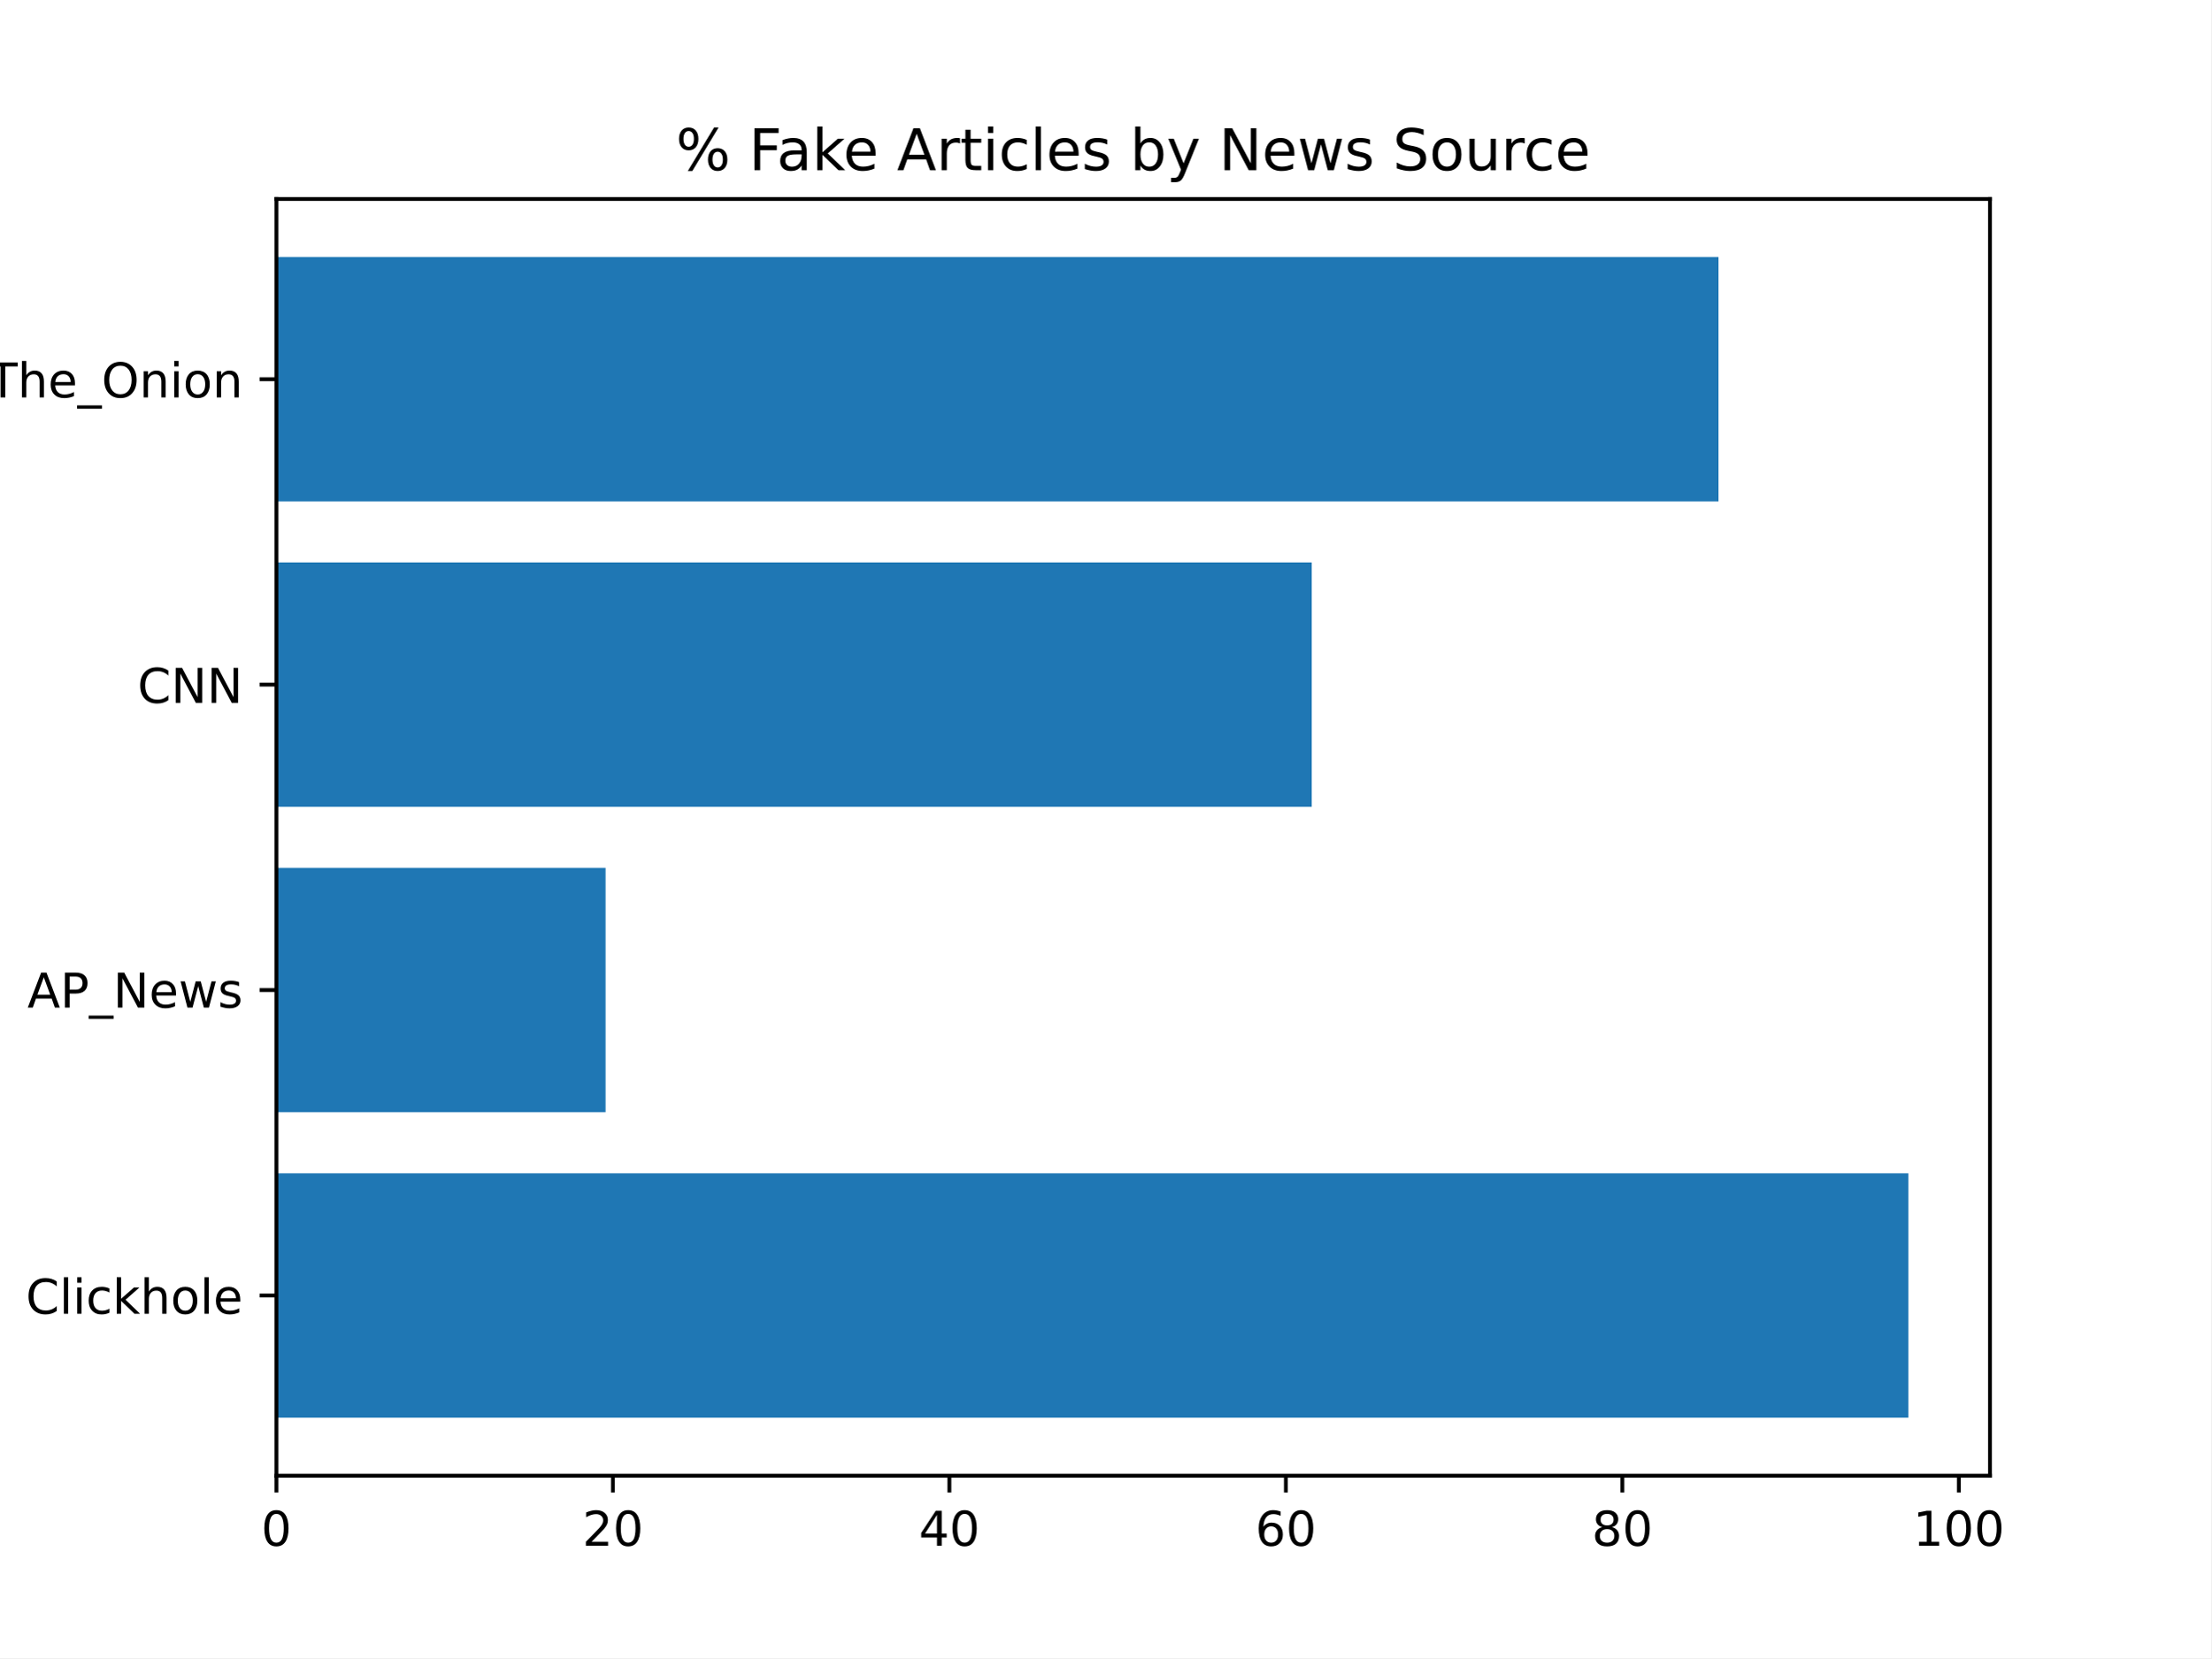
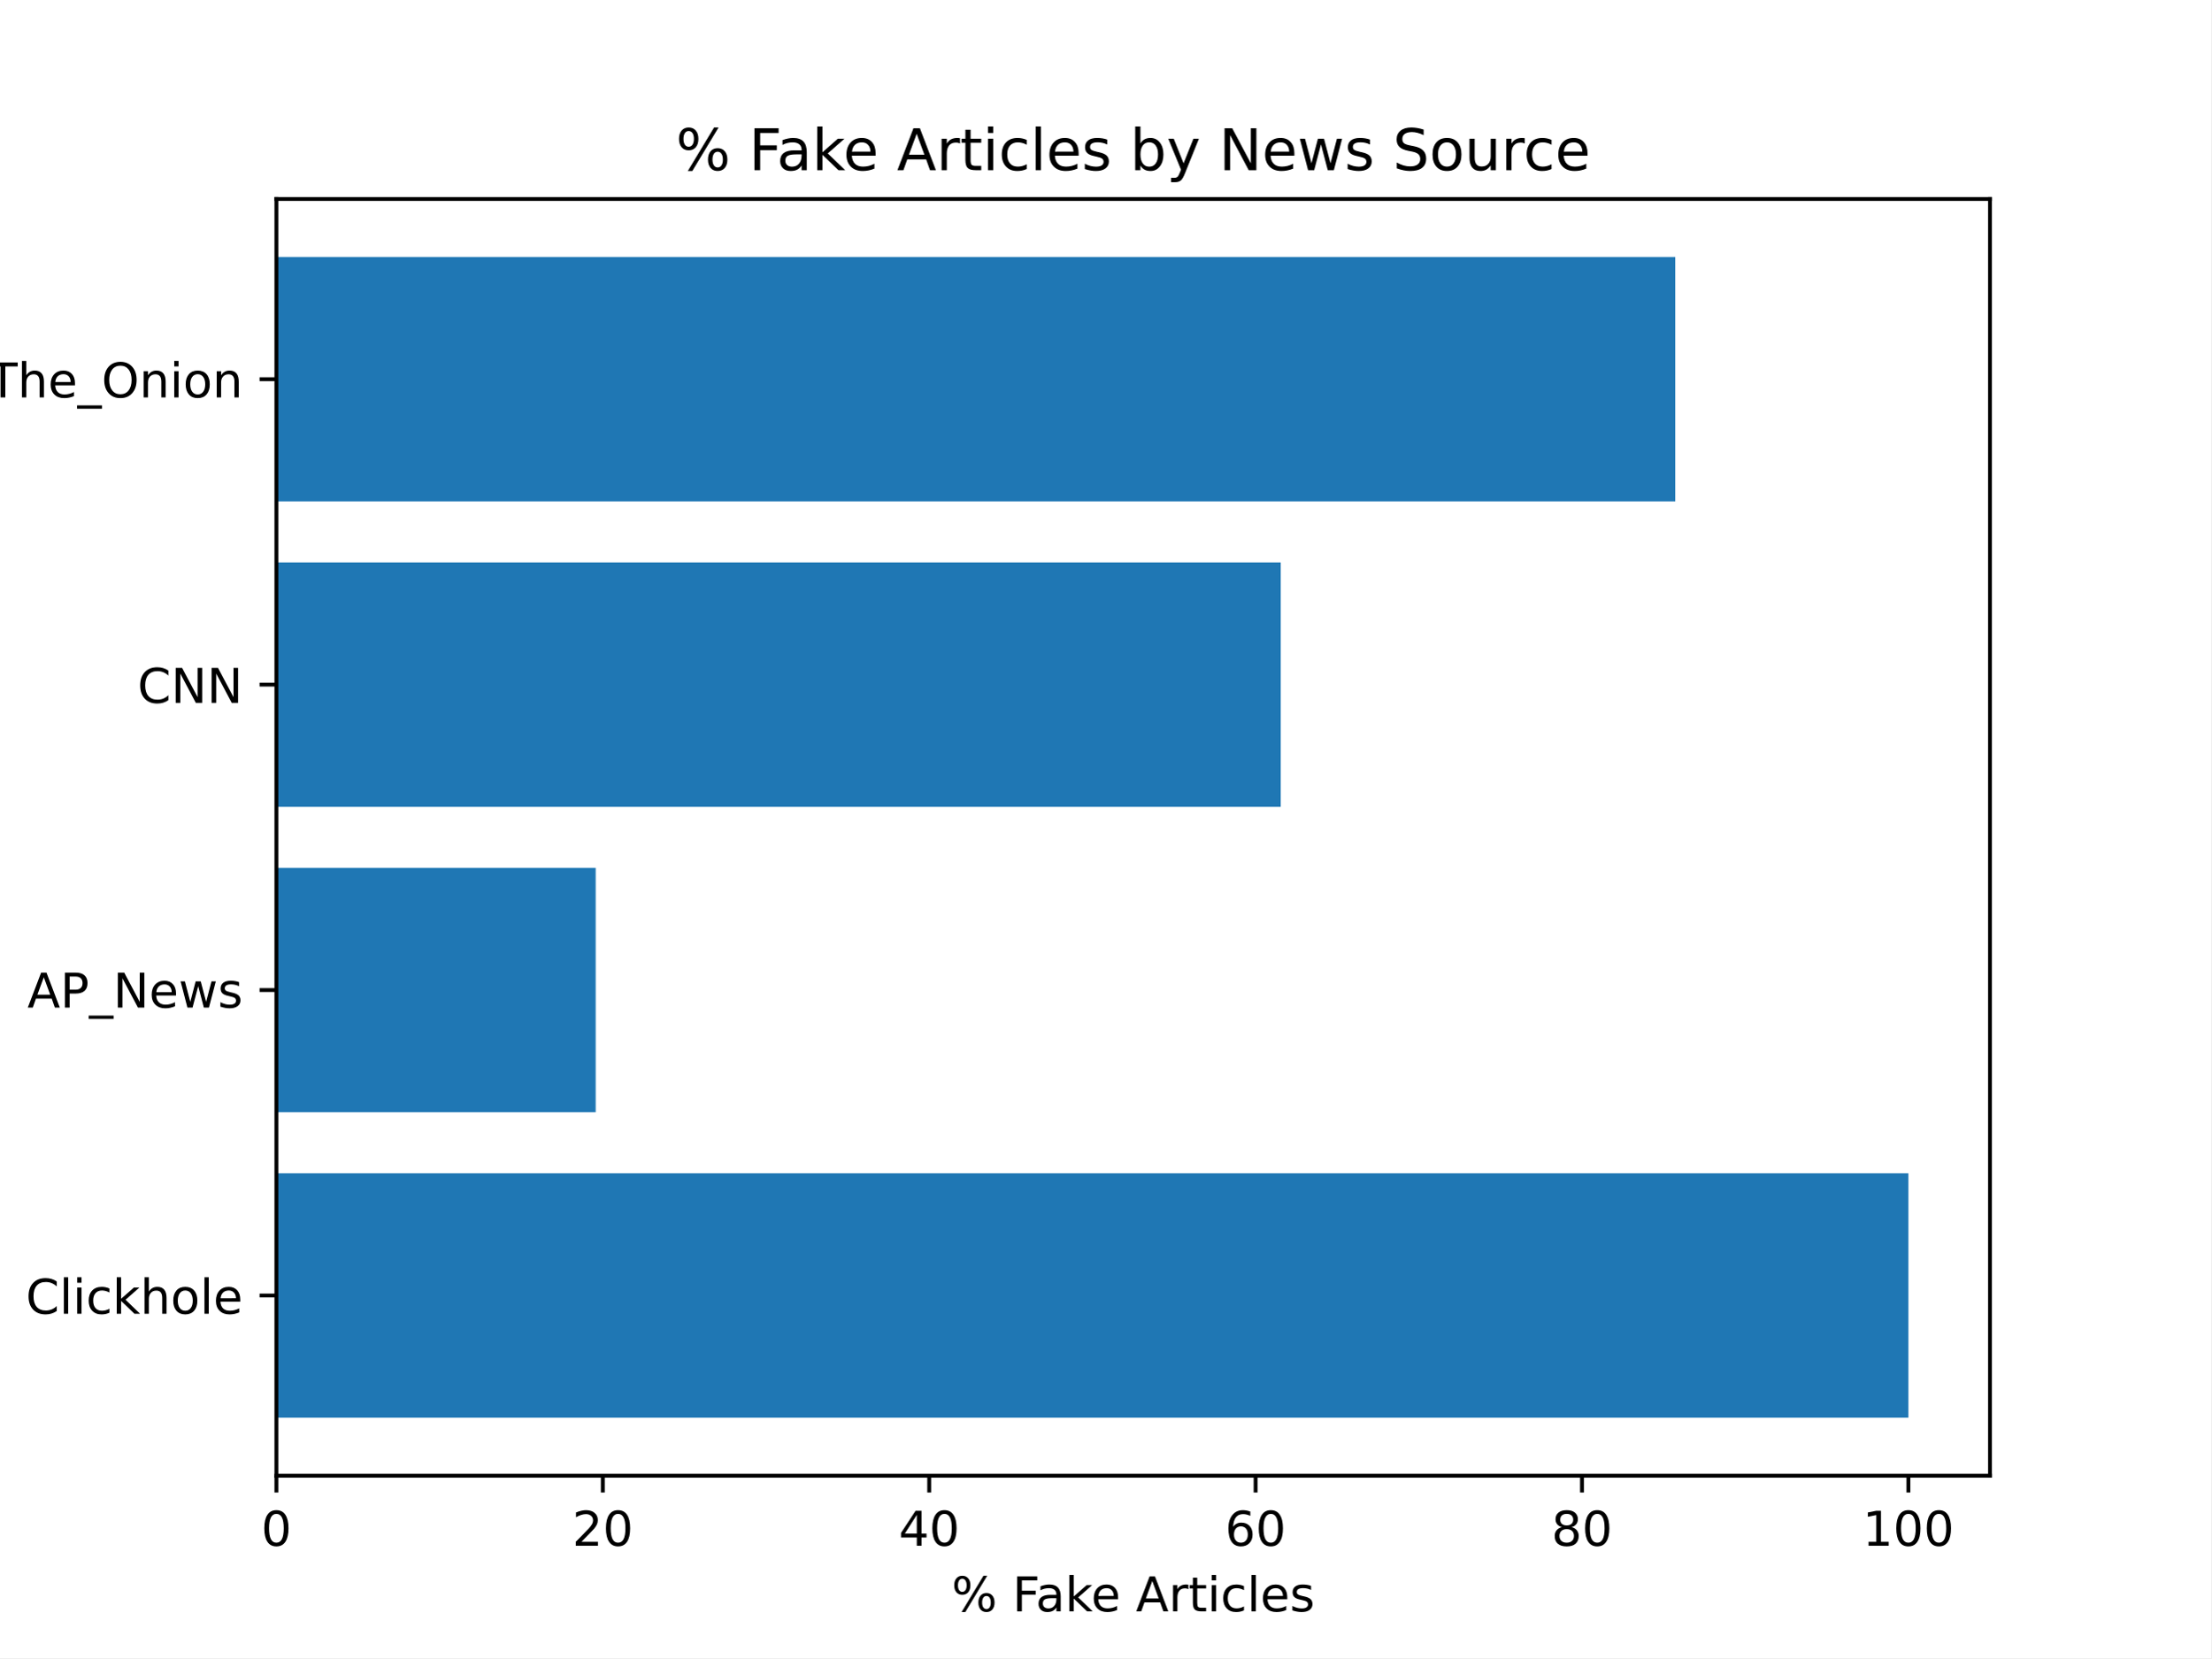
<svg xmlns="http://www.w3.org/2000/svg" xmlns:xlink="http://www.w3.org/1999/xlink" height="345.6pt" version="1.1" viewBox="0 0 460.8 345.6" width="460.8pt">
  <defs>
    <style type="text/css">*{stroke-linecap:butt;stroke-linejoin:round;}</style>
  </defs>
  <g id="figure_1">
    <g id="patch_1">
      <path d="M 0 345.6  L 460.8 345.6  L 460.8 0  L 0 0  z " style="fill:#ffffff;" />
    </g>
    <g id="axes_1">
      <g id="patch_2">
        <path d="M 57.6 307.584  L 414.72 307.584  L 414.72 41.472  L 57.6 41.472  z " style="fill:#ffffff;" />
      </g>
      <g id="patch_3">
-         <path clip-path="url(#p3374b7e95a)" d="M 57.6 295.488  L 397.714 295.488  L 397.714 244.557  L 57.6 244.557  z " style="fill:#1f77b4;" />
+         <path clip-path="url(#pdbe8d9536f)" d="M 57.6 295.488  L 397.714 295.488  L 397.714 244.557  L 57.6 244.557  z " style="fill:#1f77b4;" />
      </g>
      <g id="patch_4">
-         <path clip-path="url(#p3374b7e95a)" d="M 57.6 231.825  L 126.202 231.825  L 126.202 180.894  L 57.6 180.894  z " style="fill:#1f77b4;" />
+         <path clip-path="url(#pdbe8d9536f)" d="M 57.6 231.825  L 124.144 231.825  L 124.144 180.894  L 57.6 180.894  z " style="fill:#1f77b4;" />
      </g>
      <g id="patch_5">
-         <path clip-path="url(#p3374b7e95a)" d="M 57.6 168.162  L 273.374 168.162  L 273.374 117.231  L 57.6 117.231  z " style="fill:#1f77b4;" />
+         <path clip-path="url(#pdbe8d9536f)" d="M 57.6 168.162  L 266.901 168.162  L 266.901 117.231  L 57.6 117.231  z " style="fill:#1f77b4;" />
      </g>
      <g id="patch_6">
-         <path clip-path="url(#p3374b7e95a)" d="M 57.6 104.499  L 358.143 104.499  L 358.143 53.568  L 57.6 53.568  z " style="fill:#1f77b4;" />
+         <path clip-path="url(#pdbe8d9536f)" d="M 57.6 104.499  L 349.127 104.499  L 349.127 53.568  L 57.6 53.568  z " style="fill:#1f77b4;" />
      </g>
      <g id="matplotlib.axis_1">
        <g id="xtick_1">
          <g id="line2d_1">
            <defs>
-               <path d="M 0 0  L 0 3.5  " id="mccbb45d4dd" style="stroke:#000000;stroke-width:0.8;" />
+               <path d="M 0 0  L 0 3.5  " id="mc6293aca3b" style="stroke:#000000;stroke-width:0.8;" />
            </defs>
            <g>
-               <use style="stroke:#000000;stroke-width:0.8;" x="57.6" xlink:href="#mccbb45d4dd" y="307.584" />
+               <use style="stroke:#000000;stroke-width:0.8;" x="57.6" xlink:href="#mc6293aca3b" y="307.584" />
            </g>
          </g>
          <g id="text_1">
            <g transform="translate(54.41875 322.1824)scale(0.1 -0.1)">
              <defs>
                <path d="M 2034 4250  Q 1547 4250 1301 3770  Q 1056 3291 1056 2328  Q 1056 1369 1301 889  Q 1547 409 2034 409  Q 2525 409 2770 889  Q 3016 1369 3016 2328  Q 3016 3291 2770 3770  Q 2525 4250 2034 4250  z M 2034 4750  Q 2819 4750 3233 4129  Q 3647 3509 3647 2328  Q 3647 1150 3233 529  Q 2819 -91 2034 -91  Q 1250 -91 836 529  Q 422 1150 422 2328  Q 422 3509 836 4129  Q 1250 4750 2034 4750  z " id="DejaVuSans-30" transform="scale(0.015625)" />
              </defs>
              <use xlink:href="#DejaVuSans-30" />
            </g>
          </g>
        </g>
        <g id="xtick_2">
          <g id="line2d_2">
            <g>
-               <use style="stroke:#000000;stroke-width:0.8;" x="127.727" xlink:href="#mccbb45d4dd" y="307.584" />
+               <use style="stroke:#000000;stroke-width:0.8;" x="125.623" xlink:href="#mc6293aca3b" y="307.584" />
            </g>
          </g>
          <g id="text_2">
-             <g transform="translate(121.3642 322.1824)scale(0.1 -0.1)">
+             <g transform="translate(119.2604 322.1824)scale(0.1 -0.1)">
              <defs>
                <path d="M 1228 531  L 3431 531  L 3431 0  L 469 0  L 469 531  Q 828 903 1448 1529  Q 2069 2156 2228 2338  Q 2531 2678 2651 2914  Q 2772 3150 2772 3378  Q 2772 3750 2511 3984  Q 2250 4219 1831 4219  Q 1534 4219 1204 4116  Q 875 4013 500 3803  L 500 4441  Q 881 4594 1212 4672  Q 1544 4750 1819 4750  Q 2544 4750 2975 4387  Q 3406 4025 3406 3419  Q 3406 3131 3298 2873  Q 3191 2616 2906 2266  Q 2828 2175 2409 1742  Q 1991 1309 1228 531  z " id="DejaVuSans-32" transform="scale(0.015625)" />
              </defs>
              <use xlink:href="#DejaVuSans-32" />
              <use x="63.623" xlink:href="#DejaVuSans-30" />
            </g>
          </g>
        </g>
        <g id="xtick_3">
          <g id="line2d_3">
            <g>
-               <use style="stroke:#000000;stroke-width:0.8;" x="197.853" xlink:href="#mccbb45d4dd" y="307.584" />
+               <use style="stroke:#000000;stroke-width:0.8;" x="193.646" xlink:href="#mc6293aca3b" y="307.584" />
            </g>
          </g>
          <g id="text_3">
-             <g transform="translate(191.4908 322.1824)scale(0.1 -0.1)">
+             <g transform="translate(187.2832 322.1824)scale(0.1 -0.1)">
              <defs>
                <path d="M 2419 4116  L 825 1625  L 2419 1625  L 2419 4116  z M 2253 4666  L 3047 4666  L 3047 1625  L 3713 1625  L 3713 1100  L 3047 1100  L 3047 0  L 2419 0  L 2419 1100  L 313 1100  L 313 1709  L 2253 4666  z " id="DejaVuSans-34" transform="scale(0.015625)" />
              </defs>
              <use xlink:href="#DejaVuSans-34" />
              <use x="63.623" xlink:href="#DejaVuSans-30" />
            </g>
          </g>
        </g>
        <g id="xtick_4">
          <g id="line2d_4">
            <g>
-               <use style="stroke:#000000;stroke-width:0.8;" x="267.98" xlink:href="#mccbb45d4dd" y="307.584" />
+               <use style="stroke:#000000;stroke-width:0.8;" x="261.669" xlink:href="#mc6293aca3b" y="307.584" />
            </g>
          </g>
          <g id="text_4">
-             <g transform="translate(261.6175 322.1824)scale(0.1 -0.1)">
+             <g transform="translate(255.3061 322.1824)scale(0.1 -0.1)">
              <defs>
                <path d="M 2113 2584  Q 1688 2584 1439 2293  Q 1191 2003 1191 1497  Q 1191 994 1439 701  Q 1688 409 2113 409  Q 2538 409 2786 701  Q 3034 994 3034 1497  Q 3034 2003 2786 2293  Q 2538 2584 2113 2584  z M 3366 4563  L 3366 3988  Q 3128 4100 2886 4159  Q 2644 4219 2406 4219  Q 1781 4219 1451 3797  Q 1122 3375 1075 2522  Q 1259 2794 1537 2939  Q 1816 3084 2150 3084  Q 2853 3084 3261 2657  Q 3669 2231 3669 1497  Q 3669 778 3244 343  Q 2819 -91 2113 -91  Q 1303 -91 875 529  Q 447 1150 447 2328  Q 447 3434 972 4092  Q 1497 4750 2381 4750  Q 2619 4750 2861 4703  Q 3103 4656 3366 4563  z " id="DejaVuSans-36" transform="scale(0.015625)" />
              </defs>
              <use xlink:href="#DejaVuSans-36" />
              <use x="63.623" xlink:href="#DejaVuSans-30" />
            </g>
          </g>
        </g>
        <g id="xtick_5">
          <g id="line2d_5">
            <g>
-               <use style="stroke:#000000;stroke-width:0.8;" x="338.107" xlink:href="#mccbb45d4dd" y="307.584" />
+               <use style="stroke:#000000;stroke-width:0.8;" x="329.691" xlink:href="#mc6293aca3b" y="307.584" />
            </g>
          </g>
          <g id="text_5">
-             <g transform="translate(331.7441 322.1824)scale(0.1 -0.1)">
+             <g transform="translate(323.3289 322.1824)scale(0.1 -0.1)">
              <defs>
                <path d="M 2034 2216  Q 1584 2216 1326 1975  Q 1069 1734 1069 1313  Q 1069 891 1326 650  Q 1584 409 2034 409  Q 2484 409 2743 651  Q 3003 894 3003 1313  Q 3003 1734 2745 1975  Q 2488 2216 2034 2216  z M 1403 2484  Q 997 2584 770 2862  Q 544 3141 544 3541  Q 544 4100 942 4425  Q 1341 4750 2034 4750  Q 2731 4750 3128 4425  Q 3525 4100 3525 3541  Q 3525 3141 3298 2862  Q 3072 2584 2669 2484  Q 3125 2378 3379 2068  Q 3634 1759 3634 1313  Q 3634 634 3220 271  Q 2806 -91 2034 -91  Q 1263 -91 848 271  Q 434 634 434 1313  Q 434 1759 690 2068  Q 947 2378 1403 2484  z M 1172 3481  Q 1172 3119 1398 2916  Q 1625 2713 2034 2713  Q 2441 2713 2670 2916  Q 2900 3119 2900 3481  Q 2900 3844 2670 4047  Q 2441 4250 2034 4250  Q 1625 4250 1398 4047  Q 1172 3844 1172 3481  z " id="DejaVuSans-38" transform="scale(0.015625)" />
              </defs>
              <use xlink:href="#DejaVuSans-38" />
              <use x="63.623" xlink:href="#DejaVuSans-30" />
            </g>
          </g>
        </g>
        <g id="xtick_6">
          <g id="line2d_6">
            <g>
-               <use style="stroke:#000000;stroke-width:0.8;" x="408.233" xlink:href="#mccbb45d4dd" y="307.584" />
+               <use style="stroke:#000000;stroke-width:0.8;" x="397.714" xlink:href="#mc6293aca3b" y="307.584" />
            </g>
          </g>
          <g id="text_6">
-             <g transform="translate(398.6895 322.1824)scale(0.1 -0.1)">
+             <g transform="translate(388.1705 322.1824)scale(0.1 -0.1)">
              <defs>
                <path d="M 794 531  L 1825 531  L 1825 4091  L 703 3866  L 703 4441  L 1819 4666  L 2450 4666  L 2450 531  L 3481 531  L 3481 0  L 794 0  L 794 531  z " id="DejaVuSans-31" transform="scale(0.015625)" />
              </defs>
              <use xlink:href="#DejaVuSans-31" />
              <use x="63.623" xlink:href="#DejaVuSans-30" />
              <use x="127.246" xlink:href="#DejaVuSans-30" />
            </g>
+           </g>
+         </g>
+         <g id="text_7">
+           <g transform="translate(198.3123 335.8606)scale(0.1 -0.1)">
+             <defs>
+               <path d="M 4653 2053  Q 4381 2053 4226 1822  Q 4072 1591 4072 1178  Q 4072 772 4226 539  Q 4381 306 4653 306  Q 4919 306 5073 539  Q 5228 772 5228 1178  Q 5228 1588 5073 1820  Q 4919 2053 4653 2053  z M 4653 2450  Q 5147 2450 5437 2106  Q 5728 1763 5728 1178  Q 5728 594 5436 251  Q 5144 -91 4653 -91  Q 4153 -91 3862 251  Q 3572 594 3572 1178  Q 3572 1766 3864 2108  Q 4156 2450 4653 2450  z M 1428 4353  Q 1159 4353 1004 4120  Q 850 3888 850 3481  Q 850 3069 1003 2837  Q 1156 2606 1428 2606  Q 1700 2606 1854 2837  Q 2009 3069 2009 3481  Q 2009 3884 1853 4118  Q 1697 4353 1428 4353  z M 4250 4750  L 4750 4750  L 1831 -91  L 1331 -91  L 4250 4750  z M 1428 4750  Q 1922 4750 2215 4408  Q 2509 4066 2509 3481  Q 2509 2891 2217 2550  Q 1925 2209 1428 2209  Q 931 2209 642 2551  Q 353 2894 353 3481  Q 353 4063 643 4406  Q 934 4750 1428 4750  z " id="DejaVuSans-25" transform="scale(0.015625)" />
+               <path id="DejaVuSans-20" transform="scale(0.015625)" />
+               <path d="M 628 4666  L 3309 4666  L 3309 4134  L 1259 4134  L 1259 2759  L 3109 2759  L 3109 2228  L 1259 2228  L 1259 0  L 628 0  L 628 4666  z " id="DejaVuSans-46" transform="scale(0.015625)" />
+               <path d="M 2194 1759  Q 1497 1759 1228 1600  Q 959 1441 959 1056  Q 959 750 1161 570  Q 1363 391 1709 391  Q 2188 391 2477 730  Q 2766 1069 2766 1631  L 2766 1759  L 2194 1759  z M 3341 1997  L 3341 0  L 2766 0  L 2766 531  Q 2569 213 2275 61  Q 1981 -91 1556 -91  Q 1019 -91 701 211  Q 384 513 384 1019  Q 384 1609 779 1909  Q 1175 2209 1959 2209  L 2766 2209  L 2766 2266  Q 2766 2663 2505 2880  Q 2244 3097 1772 3097  Q 1472 3097 1187 3025  Q 903 2953 641 2809  L 641 3341  Q 956 3463 1253 3523  Q 1550 3584 1831 3584  Q 2591 3584 2966 3190  Q 3341 2797 3341 1997  z " id="DejaVuSans-61" transform="scale(0.015625)" />
+               <path d="M 581 4863  L 1159 4863  L 1159 1991  L 2875 3500  L 3609 3500  L 1753 1863  L 3688 0  L 2938 0  L 1159 1709  L 1159 0  L 581 0  L 581 4863  z " id="DejaVuSans-6b" transform="scale(0.015625)" />
+               <path d="M 3597 1894  L 3597 1613  L 953 1613  Q 991 1019 1311 708  Q 1631 397 2203 397  Q 2534 397 2845 478  Q 3156 559 3463 722  L 3463 178  Q 3153 47 2828 -22  Q 2503 -91 2169 -91  Q 1331 -91 842 396  Q 353 884 353 1716  Q 353 2575 817 3079  Q 1281 3584 2069 3584  Q 2775 3584 3186 3129  Q 3597 2675 3597 1894  z M 3022 2063  Q 3016 2534 2758 2815  Q 2500 3097 2075 3097  Q 1594 3097 1305 2825  Q 1016 2553 972 2059  L 3022 2063  z " id="DejaVuSans-65" transform="scale(0.015625)" />
+               <path d="M 2188 4044  L 1331 1722  L 3047 1722  L 2188 4044  z M 1831 4666  L 2547 4666  L 4325 0  L 3669 0  L 3244 1197  L 1141 1197  L 716 0  L 50 0  L 1831 4666  z " id="DejaVuSans-41" transform="scale(0.015625)" />
+               <path d="M 2631 2963  Q 2534 3019 2420 3045  Q 2306 3072 2169 3072  Q 1681 3072 1420 2755  Q 1159 2438 1159 1844  L 1159 0  L 581 0  L 581 3500  L 1159 3500  L 1159 2956  Q 1341 3275 1631 3429  Q 1922 3584 2338 3584  Q 2397 3584 2469 3576  Q 2541 3569 2628 3553  L 2631 2963  z " id="DejaVuSans-72" transform="scale(0.015625)" />
+               <path d="M 1172 4494  L 1172 3500  L 2356 3500  L 2356 3053  L 1172 3053  L 1172 1153  Q 1172 725 1289 603  Q 1406 481 1766 481  L 2356 481  L 2356 0  L 1766 0  Q 1100 0 847 248  Q 594 497 594 1153  L 594 3053  L 172 3053  L 172 3500  L 594 3500  L 594 4494  L 1172 4494  z " id="DejaVuSans-74" transform="scale(0.015625)" />
+               <path d="M 603 3500  L 1178 3500  L 1178 0  L 603 0  L 603 3500  z M 603 4863  L 1178 4863  L 1178 4134  L 603 4134  L 603 4863  z " id="DejaVuSans-69" transform="scale(0.015625)" />
+               <path d="M 3122 3366  L 3122 2828  Q 2878 2963 2633 3030  Q 2388 3097 2138 3097  Q 1578 3097 1268 2742  Q 959 2388 959 1747  Q 959 1106 1268 751  Q 1578 397 2138 397  Q 2388 397 2633 464  Q 2878 531 3122 666  L 3122 134  Q 2881 22 2623 -34  Q 2366 -91 2075 -91  Q 1284 -91 818 406  Q 353 903 353 1747  Q 353 2603 823 3093  Q 1294 3584 2113 3584  Q 2378 3584 2631 3529  Q 2884 3475 3122 3366  z " id="DejaVuSans-63" transform="scale(0.015625)" />
+               <path d="M 603 4863  L 1178 4863  L 1178 0  L 603 0  L 603 4863  z " id="DejaVuSans-6c" transform="scale(0.015625)" />
+               <path d="M 2834 3397  L 2834 2853  Q 2591 2978 2328 3040  Q 2066 3103 1784 3103  Q 1356 3103 1142 2972  Q 928 2841 928 2578  Q 928 2378 1081 2264  Q 1234 2150 1697 2047  L 1894 2003  Q 2506 1872 2764 1633  Q 3022 1394 3022 966  Q 3022 478 2636 193  Q 2250 -91 1575 -91  Q 1294 -91 989 -36  Q 684 19 347 128  L 347 722  Q 666 556 975 473  Q 1284 391 1588 391  Q 1994 391 2212 530  Q 2431 669 2431 922  Q 2431 1156 2273 1281  Q 2116 1406 1581 1522  L 1381 1569  Q 847 1681 609 1914  Q 372 2147 372 2553  Q 372 3047 722 3315  Q 1072 3584 1716 3584  Q 2034 3584 2315 3537  Q 2597 3491 2834 3397  z " id="DejaVuSans-73" transform="scale(0.015625)" />
+             </defs>
+             <use xlink:href="#DejaVuSans-25" />
+             <use x="95.02" xlink:href="#DejaVuSans-20" />
+             <use x="126.807" xlink:href="#DejaVuSans-46" />
+             <use x="175.201" xlink:href="#DejaVuSans-61" />
+             <use x="236.48" xlink:href="#DejaVuSans-6b" />
+             <use x="290.766" xlink:href="#DejaVuSans-65" />
+             <use x="352.289" xlink:href="#DejaVuSans-20" />
+             <use x="384.076" xlink:href="#DejaVuSans-41" />
+             <use x="452.484" xlink:href="#DejaVuSans-72" />
+             <use x="493.598" xlink:href="#DejaVuSans-74" />
+             <use x="532.807" xlink:href="#DejaVuSans-69" />
+             <use x="560.59" xlink:href="#DejaVuSans-63" />
+             <use x="615.57" xlink:href="#DejaVuSans-6c" />
+             <use x="643.354" xlink:href="#DejaVuSans-65" />
+             <use x="704.877" xlink:href="#DejaVuSans-73" />
          </g>
        </g>
      </g>
      <g id="matplotlib.axis_2">
        <g id="ytick_1">
          <g id="line2d_7">
            <defs>
-               <path d="M 0 0  L -3.5 0  " id="mf7d8ad18e2" style="stroke:#000000;stroke-width:0.8;" />
+               <path d="M 0 0  L -3.5 0  " id="mcb1215c5fd" style="stroke:#000000;stroke-width:0.8;" />
            </defs>
            <g>
-               <use style="stroke:#000000;stroke-width:0.8;" x="57.6" xlink:href="#mf7d8ad18e2" y="270.023" />
-             </g>
-           </g>
-           <g id="text_7">
+               <use style="stroke:#000000;stroke-width:0.8;" x="57.6" xlink:href="#mcb1215c5fd" y="270.023" />
+             </g>
+           </g>
+           <g id="text_8">
            <g transform="translate(5.384375 273.822)scale(0.1 -0.1)">
              <defs>
                <path d="M 4122 4306  L 4122 3641  Q 3803 3938 3442 4084  Q 3081 4231 2675 4231  Q 1875 4231 1450 3742  Q 1025 3253 1025 2328  Q 1025 1406 1450 917  Q 1875 428 2675 428  Q 3081 428 3442 575  Q 3803 722 4122 1019  L 4122 359  Q 3791 134 3420 21  Q 3050 -91 2638 -91  Q 1578 -91 968 557  Q 359 1206 359 2328  Q 359 3453 968 4101  Q 1578 4750 2638 4750  Q 3056 4750 3426 4639  Q 3797 4528 4122 4306  z " id="DejaVuSans-43" transform="scale(0.015625)" />
-                 <path d="M 603 4863  L 1178 4863  L 1178 0  L 603 0  L 603 4863  z " id="DejaVuSans-6c" transform="scale(0.015625)" />
-                 <path d="M 603 3500  L 1178 3500  L 1178 0  L 603 0  L 603 3500  z M 603 4863  L 1178 4863  L 1178 4134  L 603 4134  L 603 4863  z " id="DejaVuSans-69" transform="scale(0.015625)" />
-                 <path d="M 3122 3366  L 3122 2828  Q 2878 2963 2633 3030  Q 2388 3097 2138 3097  Q 1578 3097 1268 2742  Q 959 2388 959 1747  Q 959 1106 1268 751  Q 1578 397 2138 397  Q 2388 397 2633 464  Q 2878 531 3122 666  L 3122 134  Q 2881 22 2623 -34  Q 2366 -91 2075 -91  Q 1284 -91 818 406  Q 353 903 353 1747  Q 353 2603 823 3093  Q 1294 3584 2113 3584  Q 2378 3584 2631 3529  Q 2884 3475 3122 3366  z " id="DejaVuSans-63" transform="scale(0.015625)" />
-                 <path d="M 581 4863  L 1159 4863  L 1159 1991  L 2875 3500  L 3609 3500  L 1753 1863  L 3688 0  L 2938 0  L 1159 1709  L 1159 0  L 581 0  L 581 4863  z " id="DejaVuSans-6b" transform="scale(0.015625)" />
                <path d="M 3513 2113  L 3513 0  L 2938 0  L 2938 2094  Q 2938 2591 2744 2837  Q 2550 3084 2163 3084  Q 1697 3084 1428 2787  Q 1159 2491 1159 1978  L 1159 0  L 581 0  L 581 4863  L 1159 4863  L 1159 2956  Q 1366 3272 1645 3428  Q 1925 3584 2291 3584  Q 2894 3584 3203 3211  Q 3513 2838 3513 2113  z " id="DejaVuSans-68" transform="scale(0.015625)" />
                <path d="M 1959 3097  Q 1497 3097 1228 2736  Q 959 2375 959 1747  Q 959 1119 1226 758  Q 1494 397 1959 397  Q 2419 397 2687 759  Q 2956 1122 2956 1747  Q 2956 2369 2687 2733  Q 2419 3097 1959 3097  z M 1959 3584  Q 2709 3584 3137 3096  Q 3566 2609 3566 1747  Q 3566 888 3137 398  Q 2709 -91 1959 -91  Q 1206 -91 779 398  Q 353 888 353 1747  Q 353 2609 779 3096  Q 1206 3584 1959 3584  z " id="DejaVuSans-6f" transform="scale(0.015625)" />
-                 <path d="M 3597 1894  L 3597 1613  L 953 1613  Q 991 1019 1311 708  Q 1631 397 2203 397  Q 2534 397 2845 478  Q 3156 559 3463 722  L 3463 178  Q 3153 47 2828 -22  Q 2503 -91 2169 -91  Q 1331 -91 842 396  Q 353 884 353 1716  Q 353 2575 817 3079  Q 1281 3584 2069 3584  Q 2775 3584 3186 3129  Q 3597 2675 3597 1894  z M 3022 2063  Q 3016 2534 2758 2815  Q 2500 3097 2075 3097  Q 1594 3097 1305 2825  Q 1016 2553 972 2059  L 3022 2063  z " id="DejaVuSans-65" transform="scale(0.015625)" />
              </defs>
              <use xlink:href="#DejaVuSans-43" />
              <use x="69.824" xlink:href="#DejaVuSans-6c" />
              <use x="97.607" xlink:href="#DejaVuSans-69" />
              <use x="125.391" xlink:href="#DejaVuSans-63" />
              <use x="180.371" xlink:href="#DejaVuSans-6b" />
              <use x="238.281" xlink:href="#DejaVuSans-68" />
              <use x="301.66" xlink:href="#DejaVuSans-6f" />
              <use x="362.842" xlink:href="#DejaVuSans-6c" />
              <use x="390.625" xlink:href="#DejaVuSans-65" />
            </g>
          </g>
        </g>
        <g id="ytick_2">
          <g id="line2d_8">
            <g>
-               <use style="stroke:#000000;stroke-width:0.8;" x="57.6" xlink:href="#mf7d8ad18e2" y="206.36" />
-             </g>
-           </g>
-           <g id="text_8">
+               <use style="stroke:#000000;stroke-width:0.8;" x="57.6" xlink:href="#mcb1215c5fd" y="206.36" />
+             </g>
+           </g>
+           <g id="text_9">
            <g transform="translate(5.707812 210.0197)scale(0.1 -0.1)">
              <defs>
-                 <path d="M 2188 4044  L 1331 1722  L 3047 1722  L 2188 4044  z M 1831 4666  L 2547 4666  L 4325 0  L 3669 0  L 3244 1197  L 1141 1197  L 716 0  L 50 0  L 1831 4666  z " id="DejaVuSans-41" transform="scale(0.015625)" />
                <path d="M 1259 4147  L 1259 2394  L 2053 2394  Q 2494 2394 2734 2622  Q 2975 2850 2975 3272  Q 2975 3691 2734 3919  Q 2494 4147 2053 4147  L 1259 4147  z M 628 4666  L 2053 4666  Q 2838 4666 3239 4311  Q 3641 3956 3641 3272  Q 3641 2581 3239 2228  Q 2838 1875 2053 1875  L 1259 1875  L 1259 0  L 628 0  L 628 4666  z " id="DejaVuSans-50" transform="scale(0.015625)" />
                <path d="M 3263 -1063  L 3263 -1509  L -63 -1509  L -63 -1063  L 3263 -1063  z " id="DejaVuSans-5f" transform="scale(0.015625)" />
                <path d="M 628 4666  L 1478 4666  L 3547 763  L 3547 4666  L 4159 4666  L 4159 0  L 3309 0  L 1241 3903  L 1241 0  L 628 0  L 628 4666  z " id="DejaVuSans-4e" transform="scale(0.015625)" />
                <path d="M 269 3500  L 844 3500  L 1563 769  L 2278 3500  L 2956 3500  L 3675 769  L 4391 3500  L 4966 3500  L 4050 0  L 3372 0  L 2619 2869  L 1863 0  L 1184 0  L 269 3500  z " id="DejaVuSans-77" transform="scale(0.015625)" />
-                 <path d="M 2834 3397  L 2834 2853  Q 2591 2978 2328 3040  Q 2066 3103 1784 3103  Q 1356 3103 1142 2972  Q 928 2841 928 2578  Q 928 2378 1081 2264  Q 1234 2150 1697 2047  L 1894 2003  Q 2506 1872 2764 1633  Q 3022 1394 3022 966  Q 3022 478 2636 193  Q 2250 -91 1575 -91  Q 1294 -91 989 -36  Q 684 19 347 128  L 347 722  Q 666 556 975 473  Q 1284 391 1588 391  Q 1994 391 2212 530  Q 2431 669 2431 922  Q 2431 1156 2273 1281  Q 2116 1406 1581 1522  L 1381 1569  Q 847 1681 609 1914  Q 372 2147 372 2553  Q 372 3047 722 3315  Q 1072 3584 1716 3584  Q 2034 3584 2315 3537  Q 2597 3491 2834 3397  z " id="DejaVuSans-73" transform="scale(0.015625)" />
              </defs>
              <use xlink:href="#DejaVuSans-41" />
              <use x="68.408" xlink:href="#DejaVuSans-50" />
              <use x="128.711" xlink:href="#DejaVuSans-5f" />
              <use x="178.711" xlink:href="#DejaVuSans-4e" />
              <use x="253.516" xlink:href="#DejaVuSans-65" />
              <use x="315.039" xlink:href="#DejaVuSans-77" />
              <use x="396.826" xlink:href="#DejaVuSans-73" />
            </g>
          </g>
        </g>
        <g id="ytick_3">
          <g id="line2d_9">
            <g>
-               <use style="stroke:#000000;stroke-width:0.8;" x="57.6" xlink:href="#mf7d8ad18e2" y="142.696" />
-             </g>
-           </g>
-           <g id="text_9">
+               <use style="stroke:#000000;stroke-width:0.8;" x="57.6" xlink:href="#mcb1215c5fd" y="142.696" />
+             </g>
+           </g>
+           <g id="text_10">
            <g transform="translate(28.65469 146.4956)scale(0.1 -0.1)">
              <use xlink:href="#DejaVuSans-43" />
              <use x="69.824" xlink:href="#DejaVuSans-4e" />
              <use x="144.629" xlink:href="#DejaVuSans-4e" />
            </g>
          </g>
        </g>
        <g id="ytick_4">
          <g id="line2d_10">
            <g>
-               <use style="stroke:#000000;stroke-width:0.8;" x="57.6" xlink:href="#mf7d8ad18e2" y="79.033" />
-             </g>
-           </g>
-           <g id="text_10">
+               <use style="stroke:#000000;stroke-width:0.8;" x="57.6" xlink:href="#mcb1215c5fd" y="79.033" />
+             </g>
+           </g>
+           <g id="text_11">
            <g transform="translate(-2.442188 82.83248)scale(0.1 -0.1)">
              <defs>
                <path d="M -19 4666  L 3928 4666  L 3928 4134  L 2272 4134  L 2272 0  L 1638 0  L 1638 4134  L -19 4134  L -19 4666  z " id="DejaVuSans-54" transform="scale(0.015625)" />
                <path d="M 2522 4238  Q 1834 4238 1429 3725  Q 1025 3213 1025 2328  Q 1025 1447 1429 934  Q 1834 422 2522 422  Q 3209 422 3611 934  Q 4013 1447 4013 2328  Q 4013 3213 3611 3725  Q 3209 4238 2522 4238  z M 2522 4750  Q 3503 4750 4090 4092  Q 4678 3434 4678 2328  Q 4678 1225 4090 567  Q 3503 -91 2522 -91  Q 1538 -91 948 565  Q 359 1222 359 2328  Q 359 3434 948 4092  Q 1538 4750 2522 4750  z " id="DejaVuSans-4f" transform="scale(0.015625)" />
                <path d="M 3513 2113  L 3513 0  L 2938 0  L 2938 2094  Q 2938 2591 2744 2837  Q 2550 3084 2163 3084  Q 1697 3084 1428 2787  Q 1159 2491 1159 1978  L 1159 0  L 581 0  L 581 3500  L 1159 3500  L 1159 2956  Q 1366 3272 1645 3428  Q 1925 3584 2291 3584  Q 2894 3584 3203 3211  Q 3513 2838 3513 2113  z " id="DejaVuSans-6e" transform="scale(0.015625)" />
              </defs>
              <use xlink:href="#DejaVuSans-54" />
              <use x="61.084" xlink:href="#DejaVuSans-68" />
              <use x="124.463" xlink:href="#DejaVuSans-65" />
              <use x="185.986" xlink:href="#DejaVuSans-5f" />
              <use x="235.986" xlink:href="#DejaVuSans-4f" />
              <use x="314.697" xlink:href="#DejaVuSans-6e" />
              <use x="378.076" xlink:href="#DejaVuSans-69" />
              <use x="405.859" xlink:href="#DejaVuSans-6f" />
              <use x="467.041" xlink:href="#DejaVuSans-6e" />
            </g>
          </g>
        </g>
+         <g id="text_12">
+           <g transform="translate(-8.521875 206.7991)rotate(-90)scale(0.1 -0.1)">
+             <defs>
+               <path d="M 3425 4513  L 3425 3897  Q 3066 4069 2747 4153  Q 2428 4238 2131 4238  Q 1616 4238 1336 4038  Q 1056 3838 1056 3469  Q 1056 3159 1242 3001  Q 1428 2844 1947 2747  L 2328 2669  Q 3034 2534 3370 2195  Q 3706 1856 3706 1288  Q 3706 609 3251 259  Q 2797 -91 1919 -91  Q 1588 -91 1214 -16  Q 841 59 441 206  L 441 856  Q 825 641 1194 531  Q 1563 422 1919 422  Q 2459 422 2753 634  Q 3047 847 3047 1241  Q 3047 1584 2836 1778  Q 2625 1972 2144 2069  L 1759 2144  Q 1053 2284 737 2584  Q 422 2884 422 3419  Q 422 4038 858 4394  Q 1294 4750 2059 4750  Q 2388 4750 2728 4690  Q 3069 4631 3425 4513  z " id="DejaVuSans-53" transform="scale(0.015625)" />
+               <path d="M 544 1381  L 544 3500  L 1119 3500  L 1119 1403  Q 1119 906 1312 657  Q 1506 409 1894 409  Q 2359 409 2629 706  Q 2900 1003 2900 1516  L 2900 3500  L 3475 3500  L 3475 0  L 2900 0  L 2900 538  Q 2691 219 2414 64  Q 2138 -91 1772 -91  Q 1169 -91 856 284  Q 544 659 544 1381  z M 1991 3584  L 1991 3584  z " id="DejaVuSans-75" transform="scale(0.015625)" />
+             </defs>
+             <use xlink:href="#DejaVuSans-4e" />
+             <use x="74.805" xlink:href="#DejaVuSans-65" />
+             <use x="136.328" xlink:href="#DejaVuSans-77" />
+             <use x="218.115" xlink:href="#DejaVuSans-73" />
+             <use x="270.215" xlink:href="#DejaVuSans-20" />
+             <use x="302.002" xlink:href="#DejaVuSans-53" />
+             <use x="365.479" xlink:href="#DejaVuSans-6f" />
+             <use x="426.66" xlink:href="#DejaVuSans-75" />
+             <use x="490.039" xlink:href="#DejaVuSans-72" />
+             <use x="528.902" xlink:href="#DejaVuSans-63" />
+             <use x="583.883" xlink:href="#DejaVuSans-65" />
+           </g>
+         </g>
      </g>
      <g id="patch_7">
        <path d="M 57.6 307.584  L 57.6 41.472  " style="fill:none;stroke:#000000;stroke-linecap:square;stroke-linejoin:miter;stroke-width:0.8;" />
      </g>
      <g id="patch_8">
        <path d="M 414.72 307.584  L 414.72 41.472  " style="fill:none;stroke:#000000;stroke-linecap:square;stroke-linejoin:miter;stroke-width:0.8;" />
      </g>
      <g id="patch_9">
        <path d="M 57.6 307.584  L 414.72 307.584  " style="fill:none;stroke:#000000;stroke-linecap:square;stroke-linejoin:miter;stroke-width:0.8;" />
      </g>
      <g id="patch_10">
        <path d="M 57.6 41.472  L 414.72 41.472  " style="fill:none;stroke:#000000;stroke-linecap:square;stroke-linejoin:miter;stroke-width:0.8;" />
      </g>
-       <g id="text_11">
+       <g id="text_13">
        <g transform="translate(140.8434 35.472)scale(0.12 -0.12)">
          <defs>
-             <path d="M 4653 2053  Q 4381 2053 4226 1822  Q 4072 1591 4072 1178  Q 4072 772 4226 539  Q 4381 306 4653 306  Q 4919 306 5073 539  Q 5228 772 5228 1178  Q 5228 1588 5073 1820  Q 4919 2053 4653 2053  z M 4653 2450  Q 5147 2450 5437 2106  Q 5728 1763 5728 1178  Q 5728 594 5436 251  Q 5144 -91 4653 -91  Q 4153 -91 3862 251  Q 3572 594 3572 1178  Q 3572 1766 3864 2108  Q 4156 2450 4653 2450  z M 1428 4353  Q 1159 4353 1004 4120  Q 850 3888 850 3481  Q 850 3069 1003 2837  Q 1156 2606 1428 2606  Q 1700 2606 1854 2837  Q 2009 3069 2009 3481  Q 2009 3884 1853 4118  Q 1697 4353 1428 4353  z M 4250 4750  L 4750 4750  L 1831 -91  L 1331 -91  L 4250 4750  z M 1428 4750  Q 1922 4750 2215 4408  Q 2509 4066 2509 3481  Q 2509 2891 2217 2550  Q 1925 2209 1428 2209  Q 931 2209 642 2551  Q 353 2894 353 3481  Q 353 4063 643 4406  Q 934 4750 1428 4750  z " id="DejaVuSans-25" transform="scale(0.015625)" />
-             <path id="DejaVuSans-20" transform="scale(0.015625)" />
-             <path d="M 628 4666  L 3309 4666  L 3309 4134  L 1259 4134  L 1259 2759  L 3109 2759  L 3109 2228  L 1259 2228  L 1259 0  L 628 0  L 628 4666  z " id="DejaVuSans-46" transform="scale(0.015625)" />
-             <path d="M 2194 1759  Q 1497 1759 1228 1600  Q 959 1441 959 1056  Q 959 750 1161 570  Q 1363 391 1709 391  Q 2188 391 2477 730  Q 2766 1069 2766 1631  L 2766 1759  L 2194 1759  z M 3341 1997  L 3341 0  L 2766 0  L 2766 531  Q 2569 213 2275 61  Q 1981 -91 1556 -91  Q 1019 -91 701 211  Q 384 513 384 1019  Q 384 1609 779 1909  Q 1175 2209 1959 2209  L 2766 2209  L 2766 2266  Q 2766 2663 2505 2880  Q 2244 3097 1772 3097  Q 1472 3097 1187 3025  Q 903 2953 641 2809  L 641 3341  Q 956 3463 1253 3523  Q 1550 3584 1831 3584  Q 2591 3584 2966 3190  Q 3341 2797 3341 1997  z " id="DejaVuSans-61" transform="scale(0.015625)" />
-             <path d="M 2631 2963  Q 2534 3019 2420 3045  Q 2306 3072 2169 3072  Q 1681 3072 1420 2755  Q 1159 2438 1159 1844  L 1159 0  L 581 0  L 581 3500  L 1159 3500  L 1159 2956  Q 1341 3275 1631 3429  Q 1922 3584 2338 3584  Q 2397 3584 2469 3576  Q 2541 3569 2628 3553  L 2631 2963  z " id="DejaVuSans-72" transform="scale(0.015625)" />
-             <path d="M 1172 4494  L 1172 3500  L 2356 3500  L 2356 3053  L 1172 3053  L 1172 1153  Q 1172 725 1289 603  Q 1406 481 1766 481  L 2356 481  L 2356 0  L 1766 0  Q 1100 0 847 248  Q 594 497 594 1153  L 594 3053  L 172 3053  L 172 3500  L 594 3500  L 594 4494  L 1172 4494  z " id="DejaVuSans-74" transform="scale(0.015625)" />
            <path d="M 3116 1747  Q 3116 2381 2855 2742  Q 2594 3103 2138 3103  Q 1681 3103 1420 2742  Q 1159 2381 1159 1747  Q 1159 1113 1420 752  Q 1681 391 2138 391  Q 2594 391 2855 752  Q 3116 1113 3116 1747  z M 1159 2969  Q 1341 3281 1617 3432  Q 1894 3584 2278 3584  Q 2916 3584 3314 3078  Q 3713 2572 3713 1747  Q 3713 922 3314 415  Q 2916 -91 2278 -91  Q 1894 -91 1617 61  Q 1341 213 1159 525  L 1159 0  L 581 0  L 581 4863  L 1159 4863  L 1159 2969  z " id="DejaVuSans-62" transform="scale(0.015625)" />
            <path d="M 2059 -325  Q 1816 -950 1584 -1140  Q 1353 -1331 966 -1331  L 506 -1331  L 506 -850  L 844 -850  Q 1081 -850 1212 -737  Q 1344 -625 1503 -206  L 1606 56  L 191 3500  L 800 3500  L 1894 763  L 2988 3500  L 3597 3500  L 2059 -325  z " id="DejaVuSans-79" transform="scale(0.015625)" />
-             <path d="M 3425 4513  L 3425 3897  Q 3066 4069 2747 4153  Q 2428 4238 2131 4238  Q 1616 4238 1336 4038  Q 1056 3838 1056 3469  Q 1056 3159 1242 3001  Q 1428 2844 1947 2747  L 2328 2669  Q 3034 2534 3370 2195  Q 3706 1856 3706 1288  Q 3706 609 3251 259  Q 2797 -91 1919 -91  Q 1588 -91 1214 -16  Q 841 59 441 206  L 441 856  Q 825 641 1194 531  Q 1563 422 1919 422  Q 2459 422 2753 634  Q 3047 847 3047 1241  Q 3047 1584 2836 1778  Q 2625 1972 2144 2069  L 1759 2144  Q 1053 2284 737 2584  Q 422 2884 422 3419  Q 422 4038 858 4394  Q 1294 4750 2059 4750  Q 2388 4750 2728 4690  Q 3069 4631 3425 4513  z " id="DejaVuSans-53" transform="scale(0.015625)" />
-             <path d="M 544 1381  L 544 3500  L 1119 3500  L 1119 1403  Q 1119 906 1312 657  Q 1506 409 1894 409  Q 2359 409 2629 706  Q 2900 1003 2900 1516  L 2900 3500  L 3475 3500  L 3475 0  L 2900 0  L 2900 538  Q 2691 219 2414 64  Q 2138 -91 1772 -91  Q 1169 -91 856 284  Q 544 659 544 1381  z M 1991 3584  L 1991 3584  z " id="DejaVuSans-75" transform="scale(0.015625)" />
          </defs>
          <use xlink:href="#DejaVuSans-25" />
          <use x="95.02" xlink:href="#DejaVuSans-20" />
          <use x="126.807" xlink:href="#DejaVuSans-46" />
          <use x="175.201" xlink:href="#DejaVuSans-61" />
          <use x="236.48" xlink:href="#DejaVuSans-6b" />
          <use x="290.766" xlink:href="#DejaVuSans-65" />
          <use x="352.289" xlink:href="#DejaVuSans-20" />
          <use x="384.076" xlink:href="#DejaVuSans-41" />
          <use x="452.484" xlink:href="#DejaVuSans-72" />
          <use x="493.598" xlink:href="#DejaVuSans-74" />
          <use x="532.807" xlink:href="#DejaVuSans-69" />
          <use x="560.59" xlink:href="#DejaVuSans-63" />
          <use x="615.57" xlink:href="#DejaVuSans-6c" />
          <use x="643.354" xlink:href="#DejaVuSans-65" />
          <use x="704.877" xlink:href="#DejaVuSans-73" />
          <use x="756.977" xlink:href="#DejaVuSans-20" />
          <use x="788.764" xlink:href="#DejaVuSans-62" />
          <use x="852.24" xlink:href="#DejaVuSans-79" />
          <use x="911.42" xlink:href="#DejaVuSans-20" />
          <use x="943.207" xlink:href="#DejaVuSans-4e" />
          <use x="1018.012" xlink:href="#DejaVuSans-65" />
          <use x="1079.535" xlink:href="#DejaVuSans-77" />
          <use x="1161.322" xlink:href="#DejaVuSans-73" />
          <use x="1213.422" xlink:href="#DejaVuSans-20" />
          <use x="1245.209" xlink:href="#DejaVuSans-53" />
          <use x="1308.686" xlink:href="#DejaVuSans-6f" />
          <use x="1369.867" xlink:href="#DejaVuSans-75" />
          <use x="1433.246" xlink:href="#DejaVuSans-72" />
          <use x="1472.109" xlink:href="#DejaVuSans-63" />
          <use x="1527.09" xlink:href="#DejaVuSans-65" />
        </g>
      </g>
    </g>
  </g>
  <defs>
-     <clipPath id="p3374b7e95a">
+     <clipPath id="pdbe8d9536f">
      <rect height="266.112" width="357.12" x="57.6" y="41.472" />
    </clipPath>
  </defs>
</svg>
